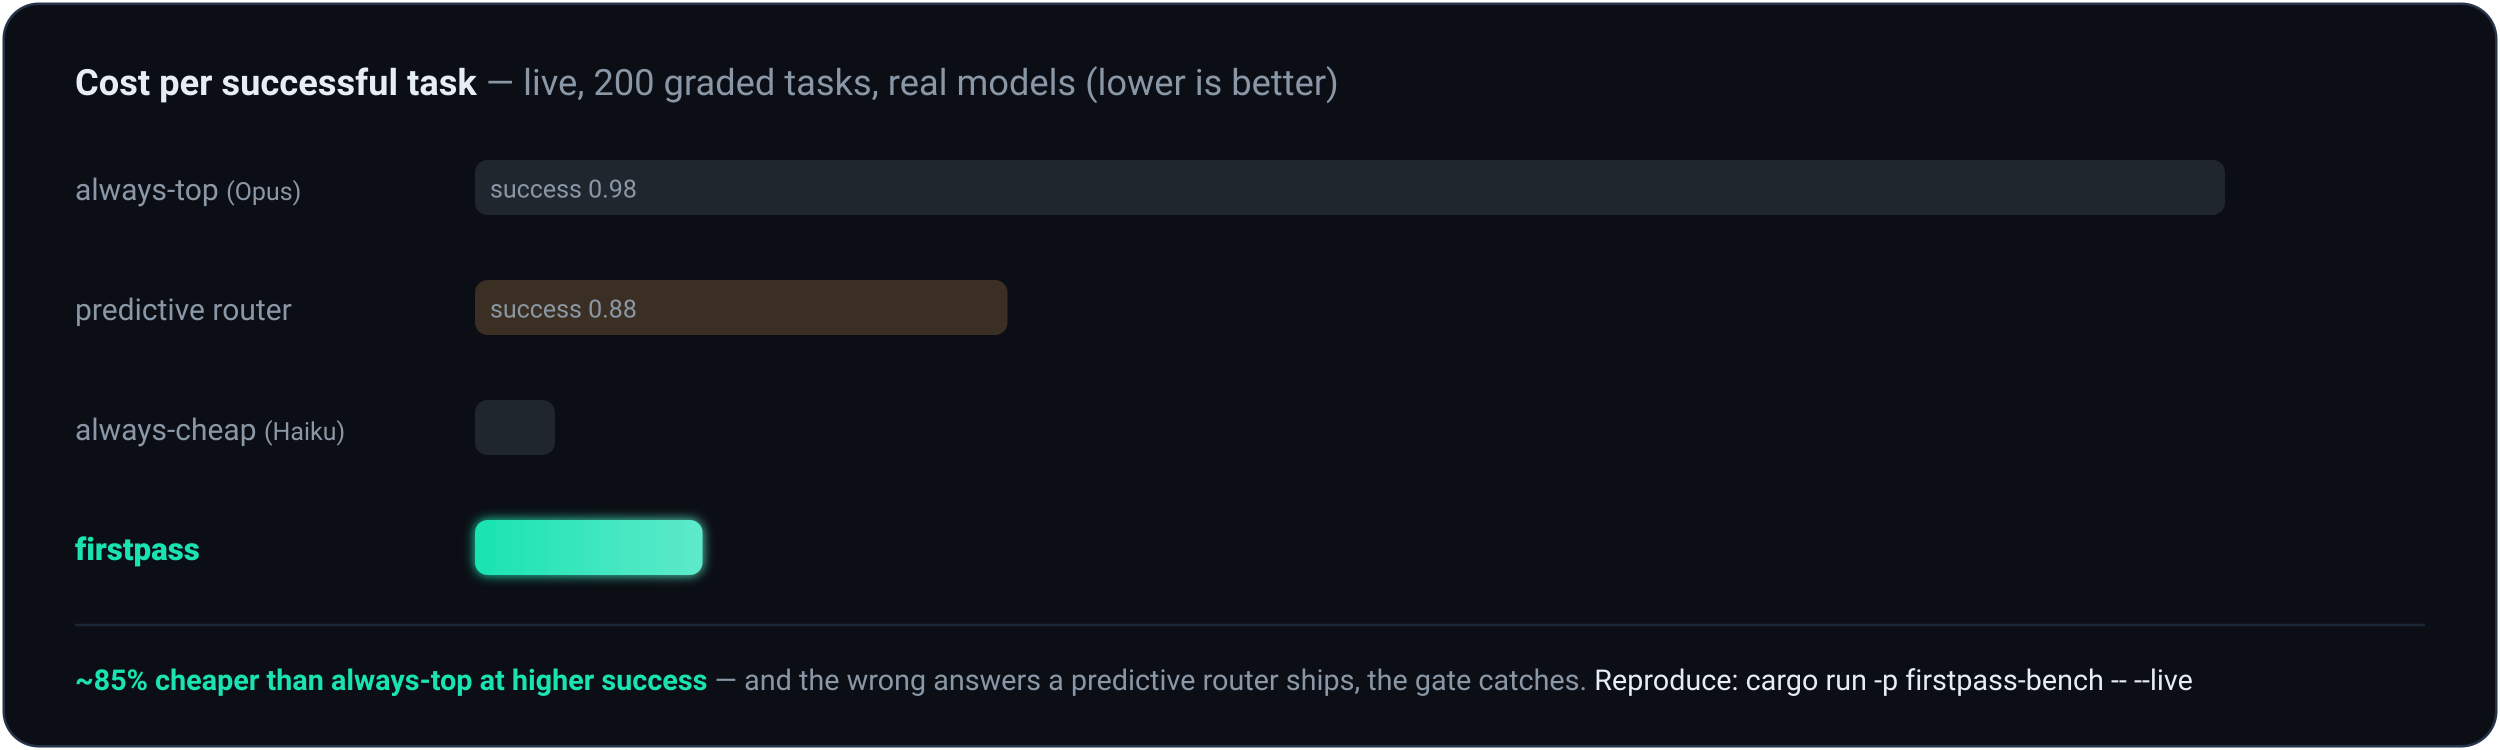
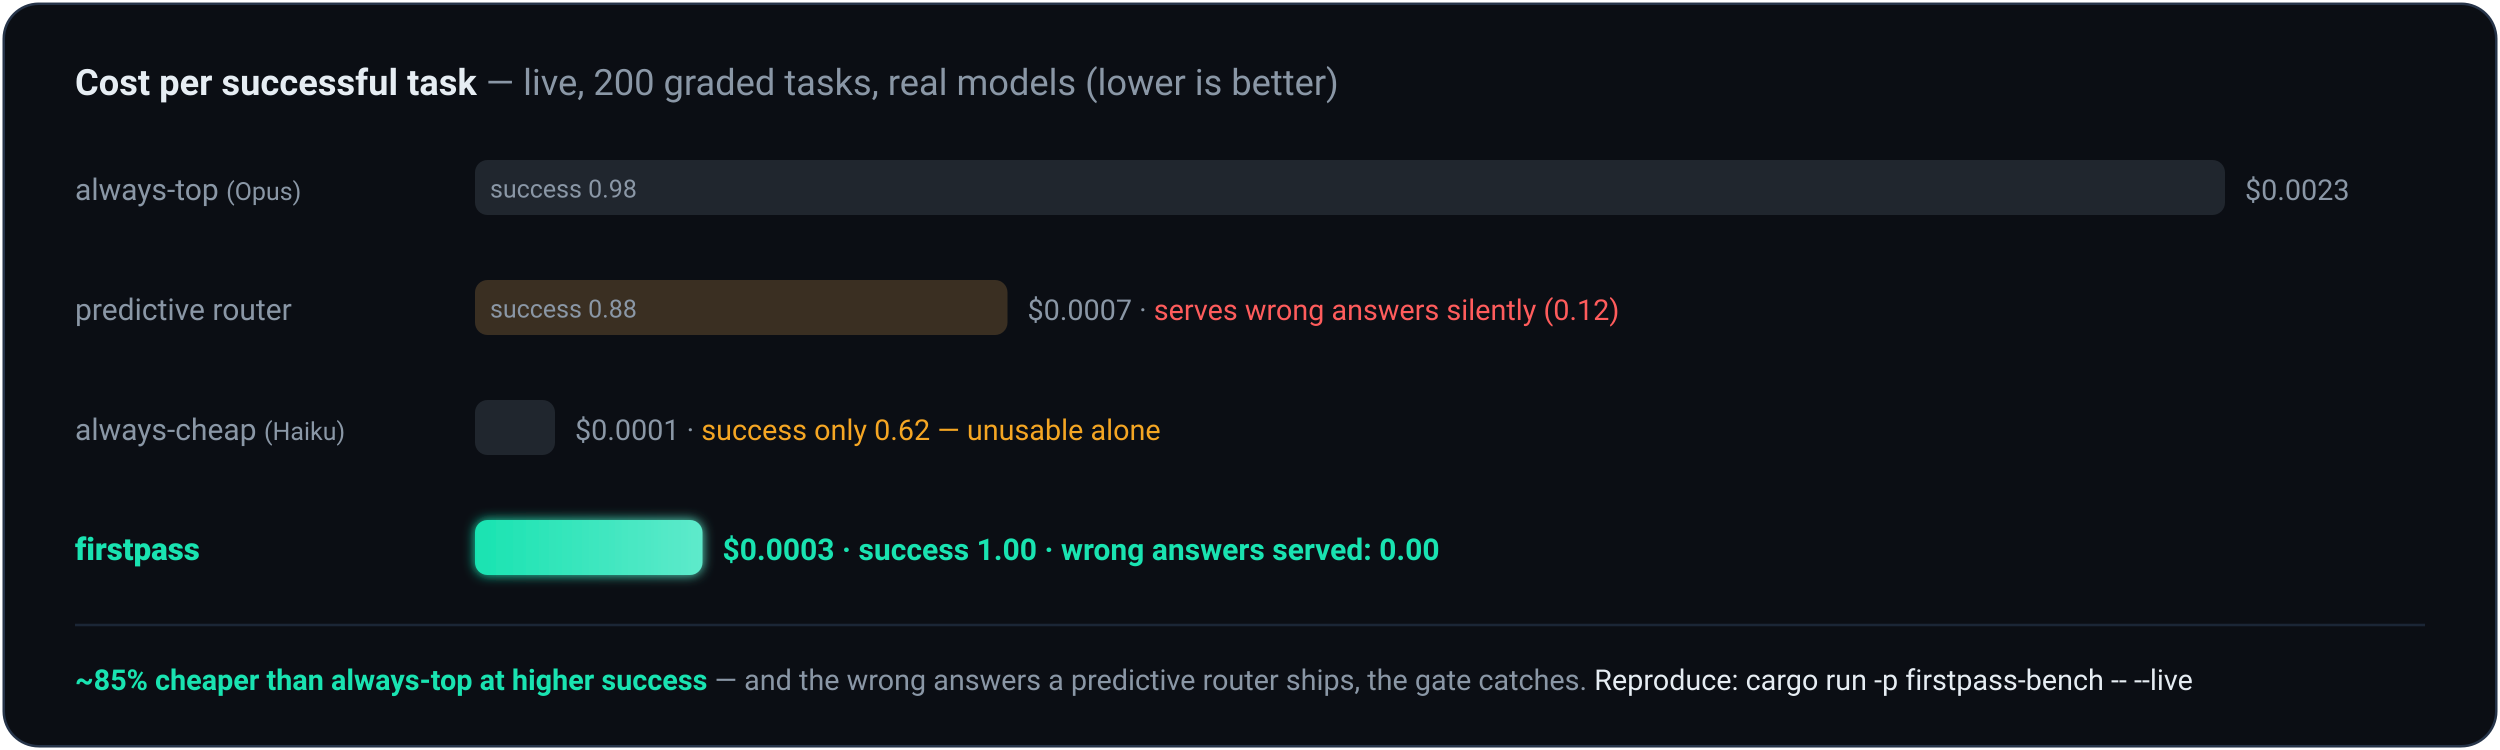
<svg xmlns="http://www.w3.org/2000/svg" viewBox="0 0 1000 300" role="img" preserveAspectRatio="xMidYMid meet" font-family="ui-sans-serif, -apple-system, Segoe UI, Roboto, sans-serif">
  <defs>
    <linearGradient id="bmint" x1="0" y1="0" x2="1" y2="0">
      <stop offset="0" stop-color="#19E3B1" />
      <stop offset="1" stop-color="#5EEACB" />
    </linearGradient>
    <filter id="bglow" x="-40%" y="-80%" width="180%" height="260%">
      <feGaussianBlur stdDeviation="2.4" result="b" />
      <feMerge>
        <feMergeNode in="b" />
        <feMergeNode in="SourceGraphic" />
      </feMerge>
    </filter>
  </defs>
  <rect x="1.5" y="1.5" width="997" height="297" rx="14" fill="#0B0E14" stroke="#263449" />
  <text x="30" y="38" font-size="14.5" font-weight="700" fill="#E6EDF3">Cost per successful task <tspan fill="#8A97A6" font-weight="400">— live, 200 graded tasks, real models (lower is better)</tspan>
  </text>
  <text x="30" y="80" font-size="12" fill="#8A97A6">always-top <tspan font-size="10">(Opus)</tspan>
  </text>
  <rect x="190" y="64" width="700" height="22" rx="5" fill="#20262e">
    <animate attributeName="width" from="0" to="700" dur="0.9s" begin="0.2s" fill="freeze" />
  </rect>
-   <text x="898" y="80" font-size="11.5" fill="#8A97A6" opacity="0">$0.0023<animate attributeName="opacity" to="1" begin="1.1s" dur="0.3s" fill="freeze" />
-   </text>
+   <text x="898" y="80" font-size="11.5" fill="#8A97A6">$0.0023</text>
  <text x="196" y="79" font-size="10" fill="#8A97A6">success 0.98</text>
  <text x="30" y="128" font-size="12" fill="#8A97A6">predictive router</text>
  <rect x="190" y="112" width="213" height="22" rx="5" fill="#3a2f22">
    <animate attributeName="width" from="0" to="213" dur="0.6s" begin="0.5s" fill="freeze" />
  </rect>
-   <text x="411" y="128" font-size="11.5" fill="#8A97A6" opacity="0">$0.0007 · <tspan fill="#FF5C5C">serves wrong answers silently (0.12)</tspan>
-     <animate attributeName="opacity" to="1" begin="1.2s" dur="0.3s" fill="freeze" />
+   <text x="411" y="128" font-size="11.5" fill="#8A97A6">$0.0007 · <tspan fill="#FF5C5C">serves wrong answers silently (0.12)</tspan>
  </text>
  <text x="196" y="127" font-size="10" fill="#8A97A6">success 0.88</text>
  <text x="30" y="176" font-size="12" fill="#8A97A6">always-cheap <tspan font-size="10">(Haiku)</tspan>
  </text>
  <rect x="190" y="160" width="32" height="22" rx="5" fill="#20262e">
    <animate attributeName="width" from="0" to="32" dur="0.4s" begin="0.7s" fill="freeze" />
  </rect>
-   <text x="230" y="176" font-size="11.5" fill="#8A97A6" opacity="0">$0.0001 · <tspan fill="#F5A623">success only 0.62 — unusable alone</tspan>
-     <animate attributeName="opacity" to="1" begin="1.3s" dur="0.3s" fill="freeze" />
+   <text x="230" y="176" font-size="11.5" fill="#8A97A6">$0.0001 · <tspan fill="#F5A623">success only 0.62 — unusable alone</tspan>
  </text>
  <text x="30" y="224" font-size="12.5" font-weight="800" fill="#19E3B1">firstpass</text>
  <rect x="190" y="208" width="91" height="22" rx="5" fill="url(#bmint)" filter="url(#bglow)">
    <animate attributeName="width" from="0" to="91" dur="0.5s" begin="0.9s" fill="freeze" />
  </rect>
-   <text x="289" y="224" font-size="12" font-weight="700" fill="#19E3B1" opacity="0">$0.0003 · success 1.00 · wrong answers served: 0.00<animate attributeName="opacity" to="1" begin="1.4s" dur="0.35s" fill="freeze" />
-   </text>
+   <text x="289" y="224" font-size="12" font-weight="700" fill="#19E3B1">$0.0003 · success 1.00 · wrong answers served: 0.00</text>
  <line x1="30" y1="250" x2="970" y2="250" stroke="#1B2636" />
  <text x="30" y="276" font-size="11.5" fill="#8A97A6">
    <tspan fill="#19E3B1" font-weight="700">~85% cheaper than always-top at higher success</tspan> — and the wrong answers a predictive router ships, the gate catches.  <tspan fill="#E6EDF3">Reproduce: cargo run -p firstpass-bench -- --live</tspan>
  </text>
</svg>
